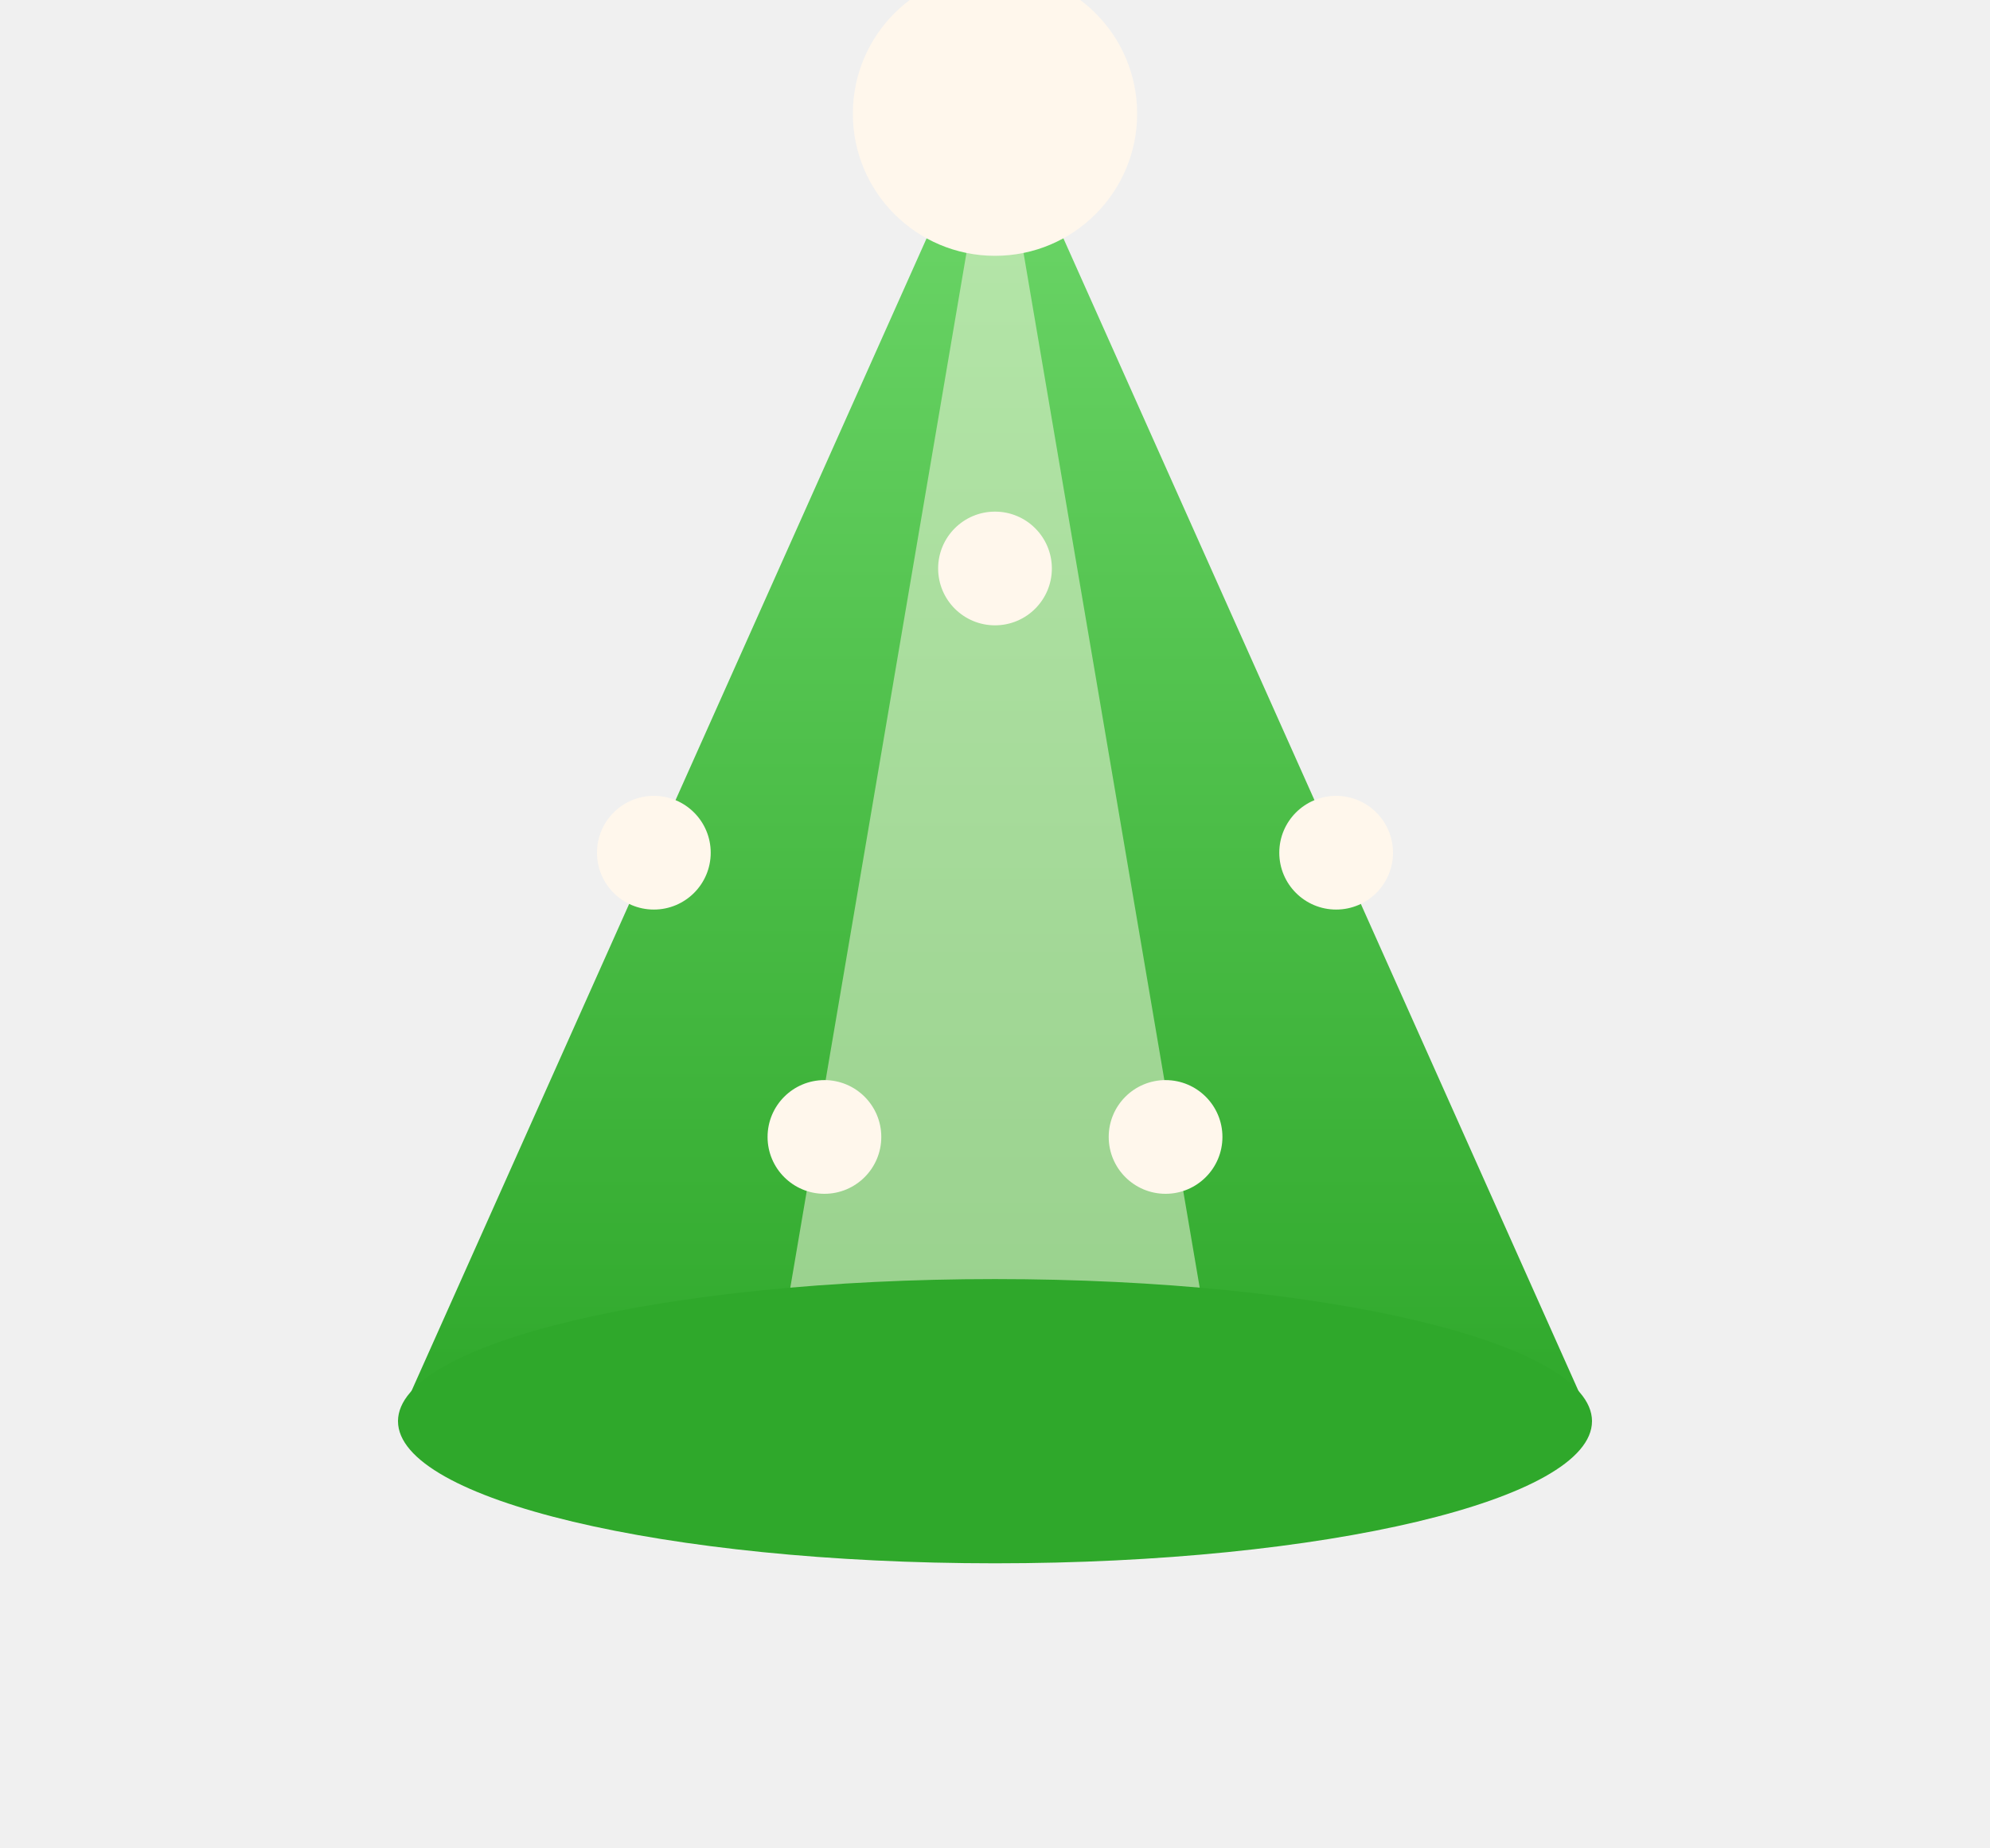
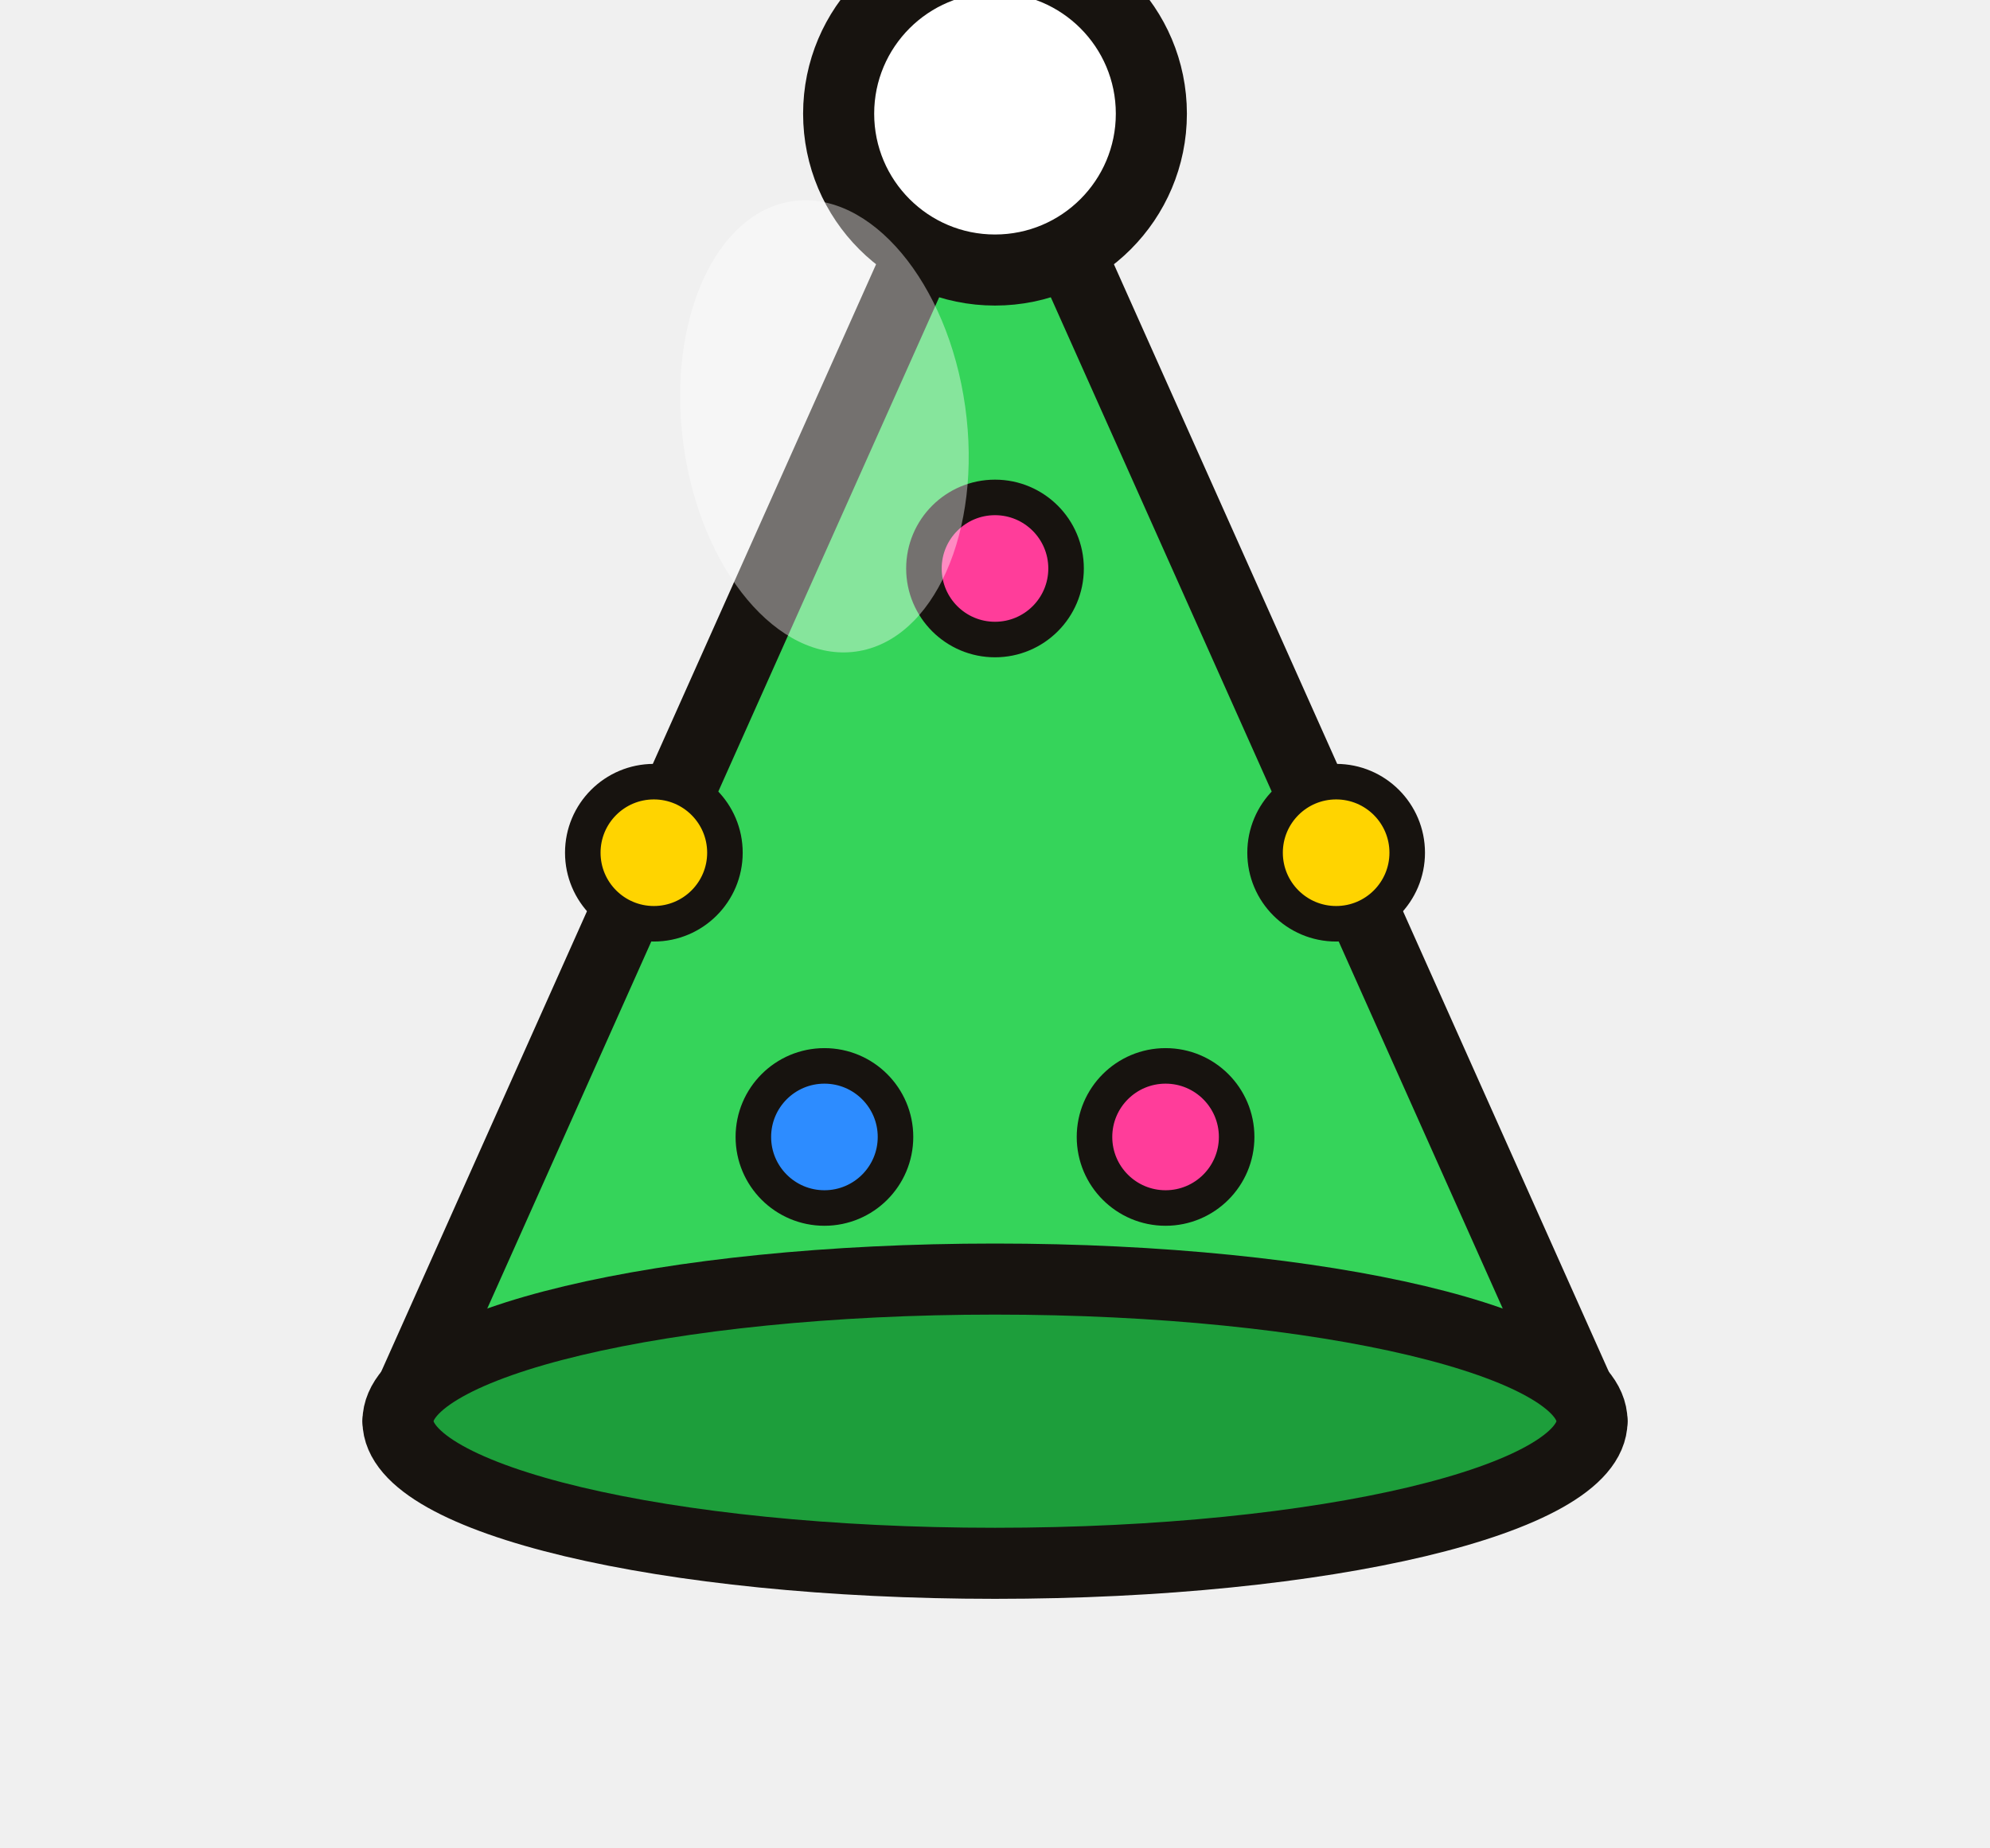
<svg xmlns="http://www.w3.org/2000/svg" viewBox="0 0 140 130">
-   <defs>
-     <linearGradient id="partyHat" x1="0" y1="0" x2="0" y2="1">
-       <stop offset="0%" stop-color="#6FD86B" />
-       <stop offset="100%" stop-color="#2FA82B" />
-     </linearGradient>
-   </defs>
-   <path d="M 70 6 L 112 100 L 28 100 Z" fill="url(#partyHat)" />
-   <path d="M 70 6 L 86 100 L 54 100 Z" fill="#FFF7EC" opacity="0.5" />
-   <circle cx="46" cy="60" r="4" fill="#FFF7EC" />
-   <circle cx="70" cy="40" r="4" fill="#FFF7EC" />
-   <circle cx="94" cy="60" r="4" fill="#FFF7EC" />
-   <circle cx="58" cy="80" r="4" fill="#FFF7EC" />
-   <circle cx="82" cy="80" r="4" fill="#FFF7EC" />
-   <ellipse cx="70" cy="100" rx="42" ry="10" fill="#2FA82B" />
-   <circle cx="70" cy="8" r="10" fill="#FFF7EC" />
+   <path d="M 70 6 L 112 100 L 28 100 Z" fill="#35D45A" stroke="#17130F" stroke-width="5" stroke-linejoin="round" />
+   <circle cx="46" cy="60" r="5" fill="#FFD400" stroke="#17130F" stroke-width="2.5" />
+   <circle cx="70" cy="40" r="5" fill="#FF3D9A" stroke="#17130F" stroke-width="2.5" />
+   <circle cx="94" cy="60" r="5" fill="#FFD400" stroke="#17130F" stroke-width="2.5" />
+   <circle cx="58" cy="80" r="5" fill="#2D8CFF" stroke="#17130F" stroke-width="2.5" />
+   <circle cx="82" cy="80" r="5" fill="#FF3D9A" stroke="#17130F" stroke-width="2.5" />
+   <ellipse cx="70" cy="100" rx="42" ry="10" fill="#1D9E3B" stroke="#17130F" stroke-width="5" />
+   <circle cx="70" cy="8" r="11" fill="#FFFFFF" stroke="#17130F" stroke-width="5" />
+   <ellipse cx="58" cy="30" rx="10" ry="16" fill="#FFFFFF" opacity="0.4" transform="rotate(-8 58 30)" />
</svg>
